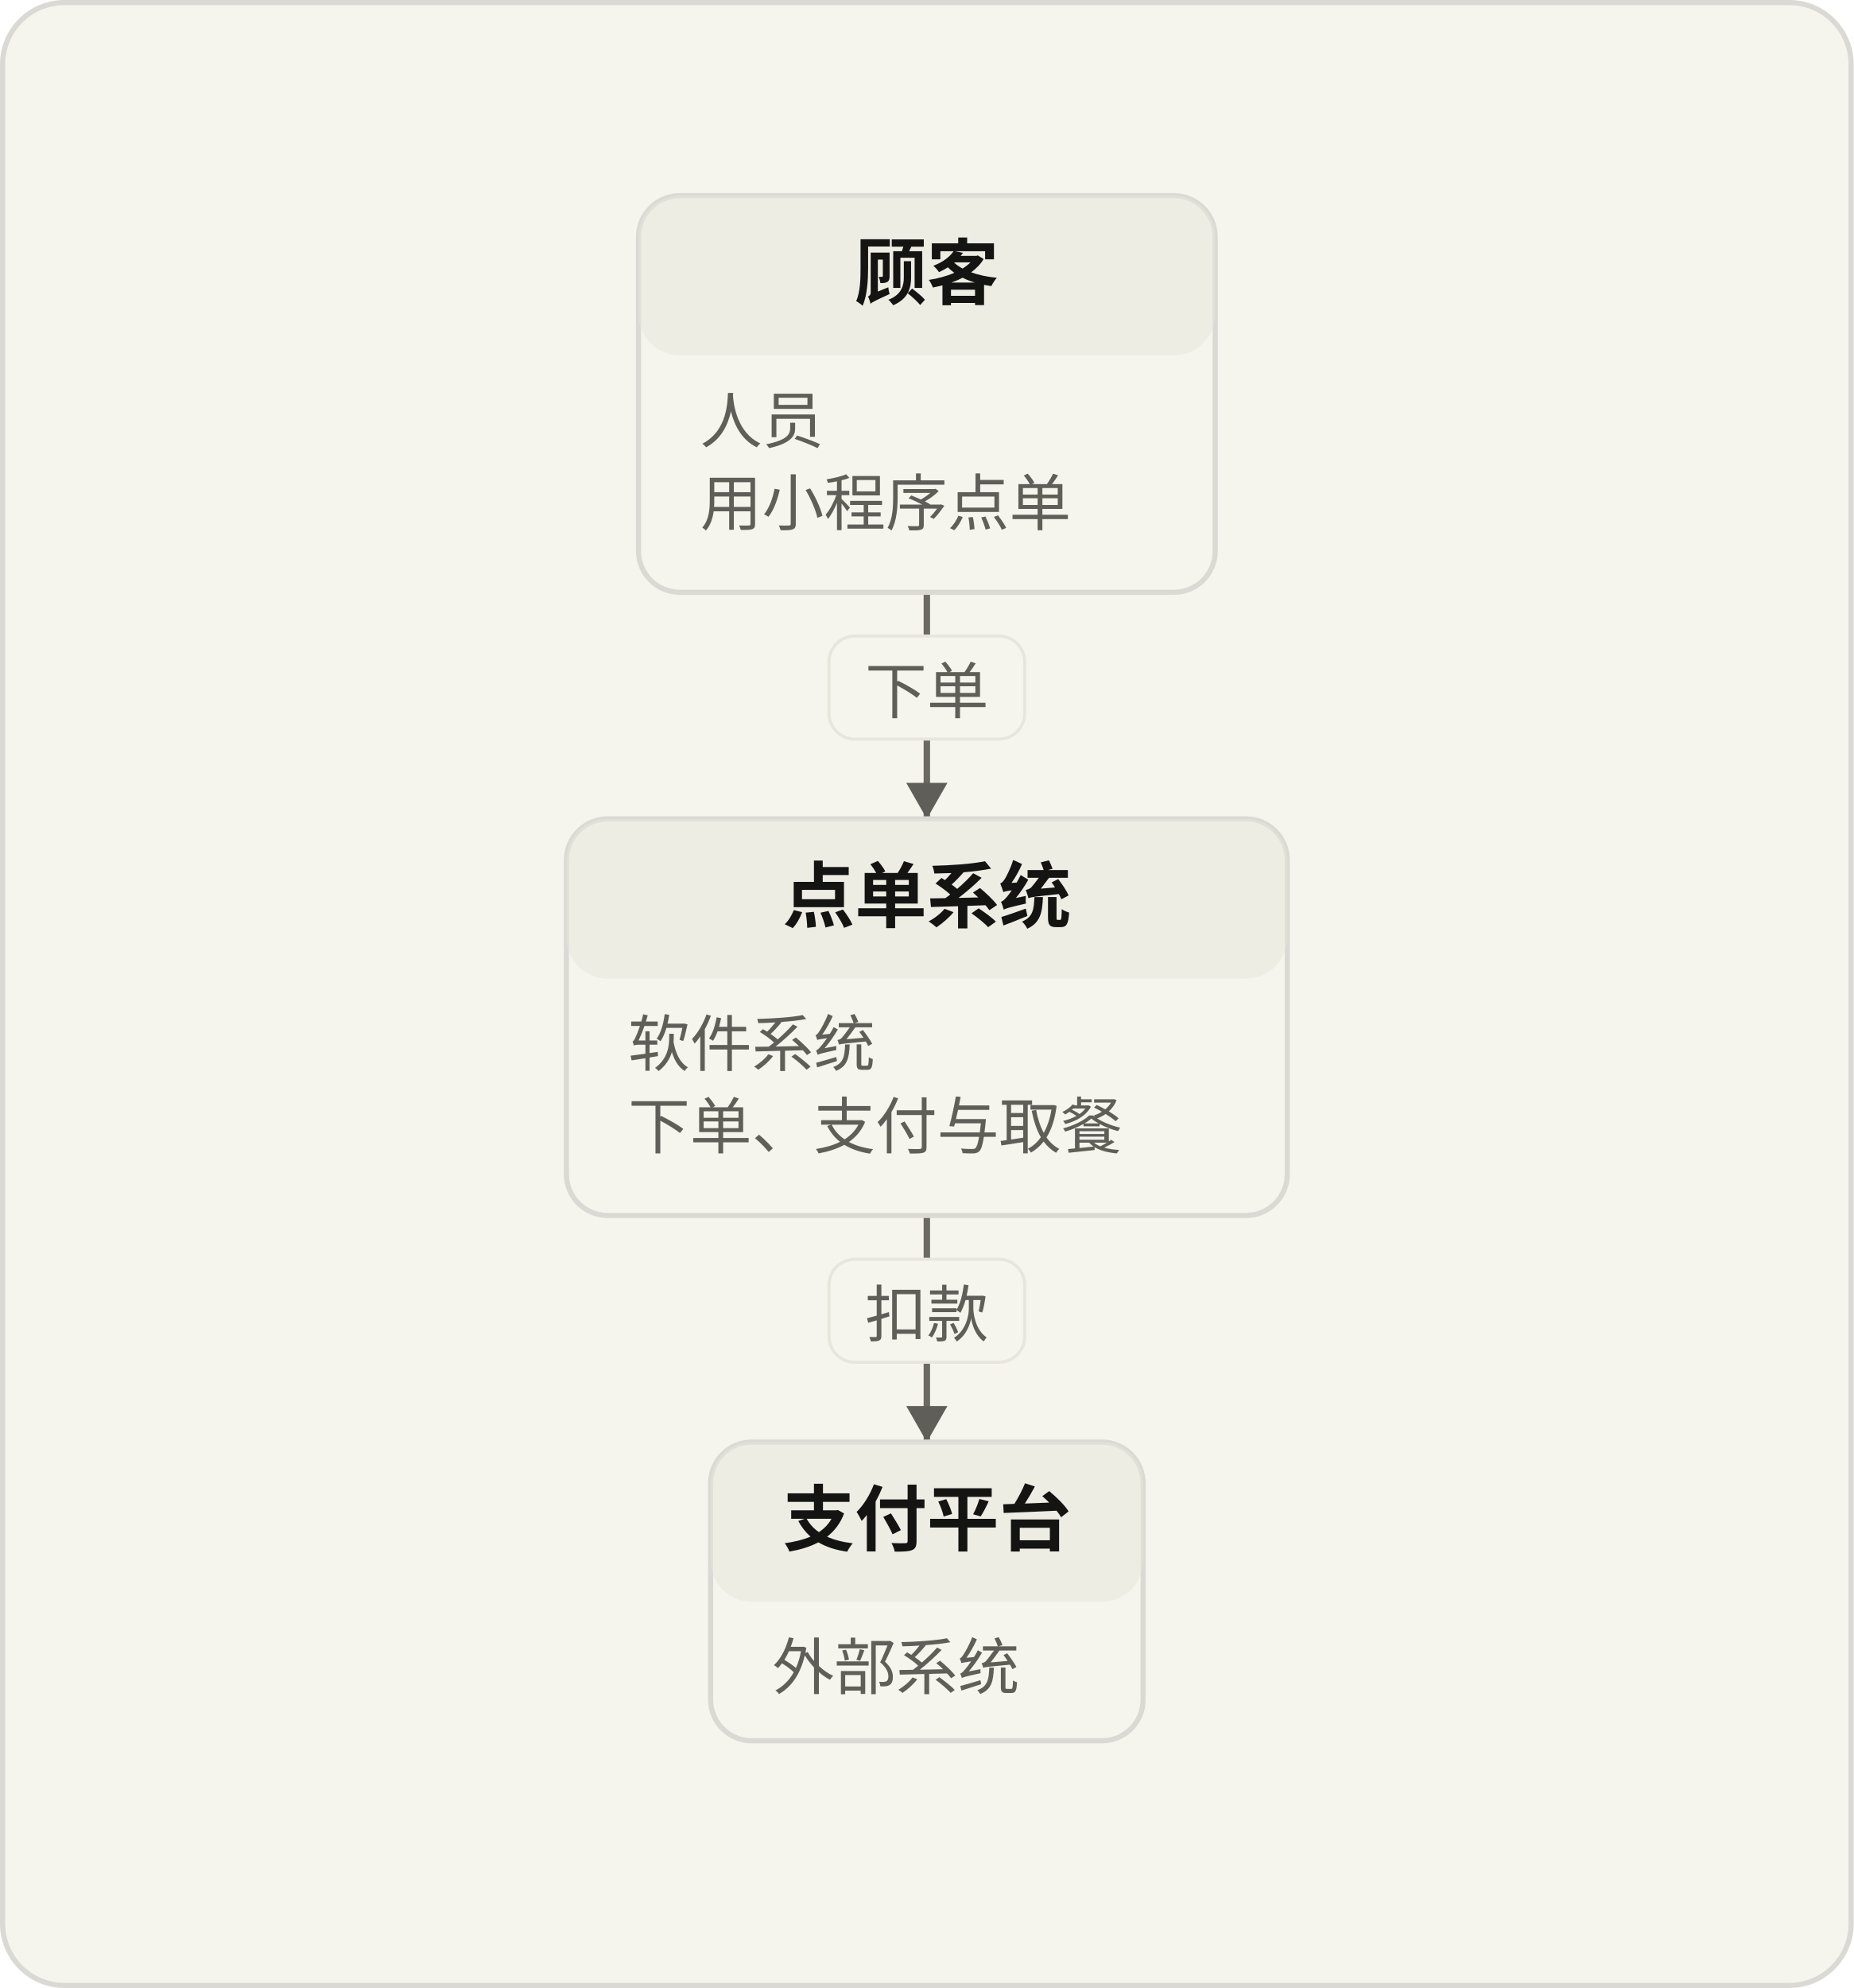
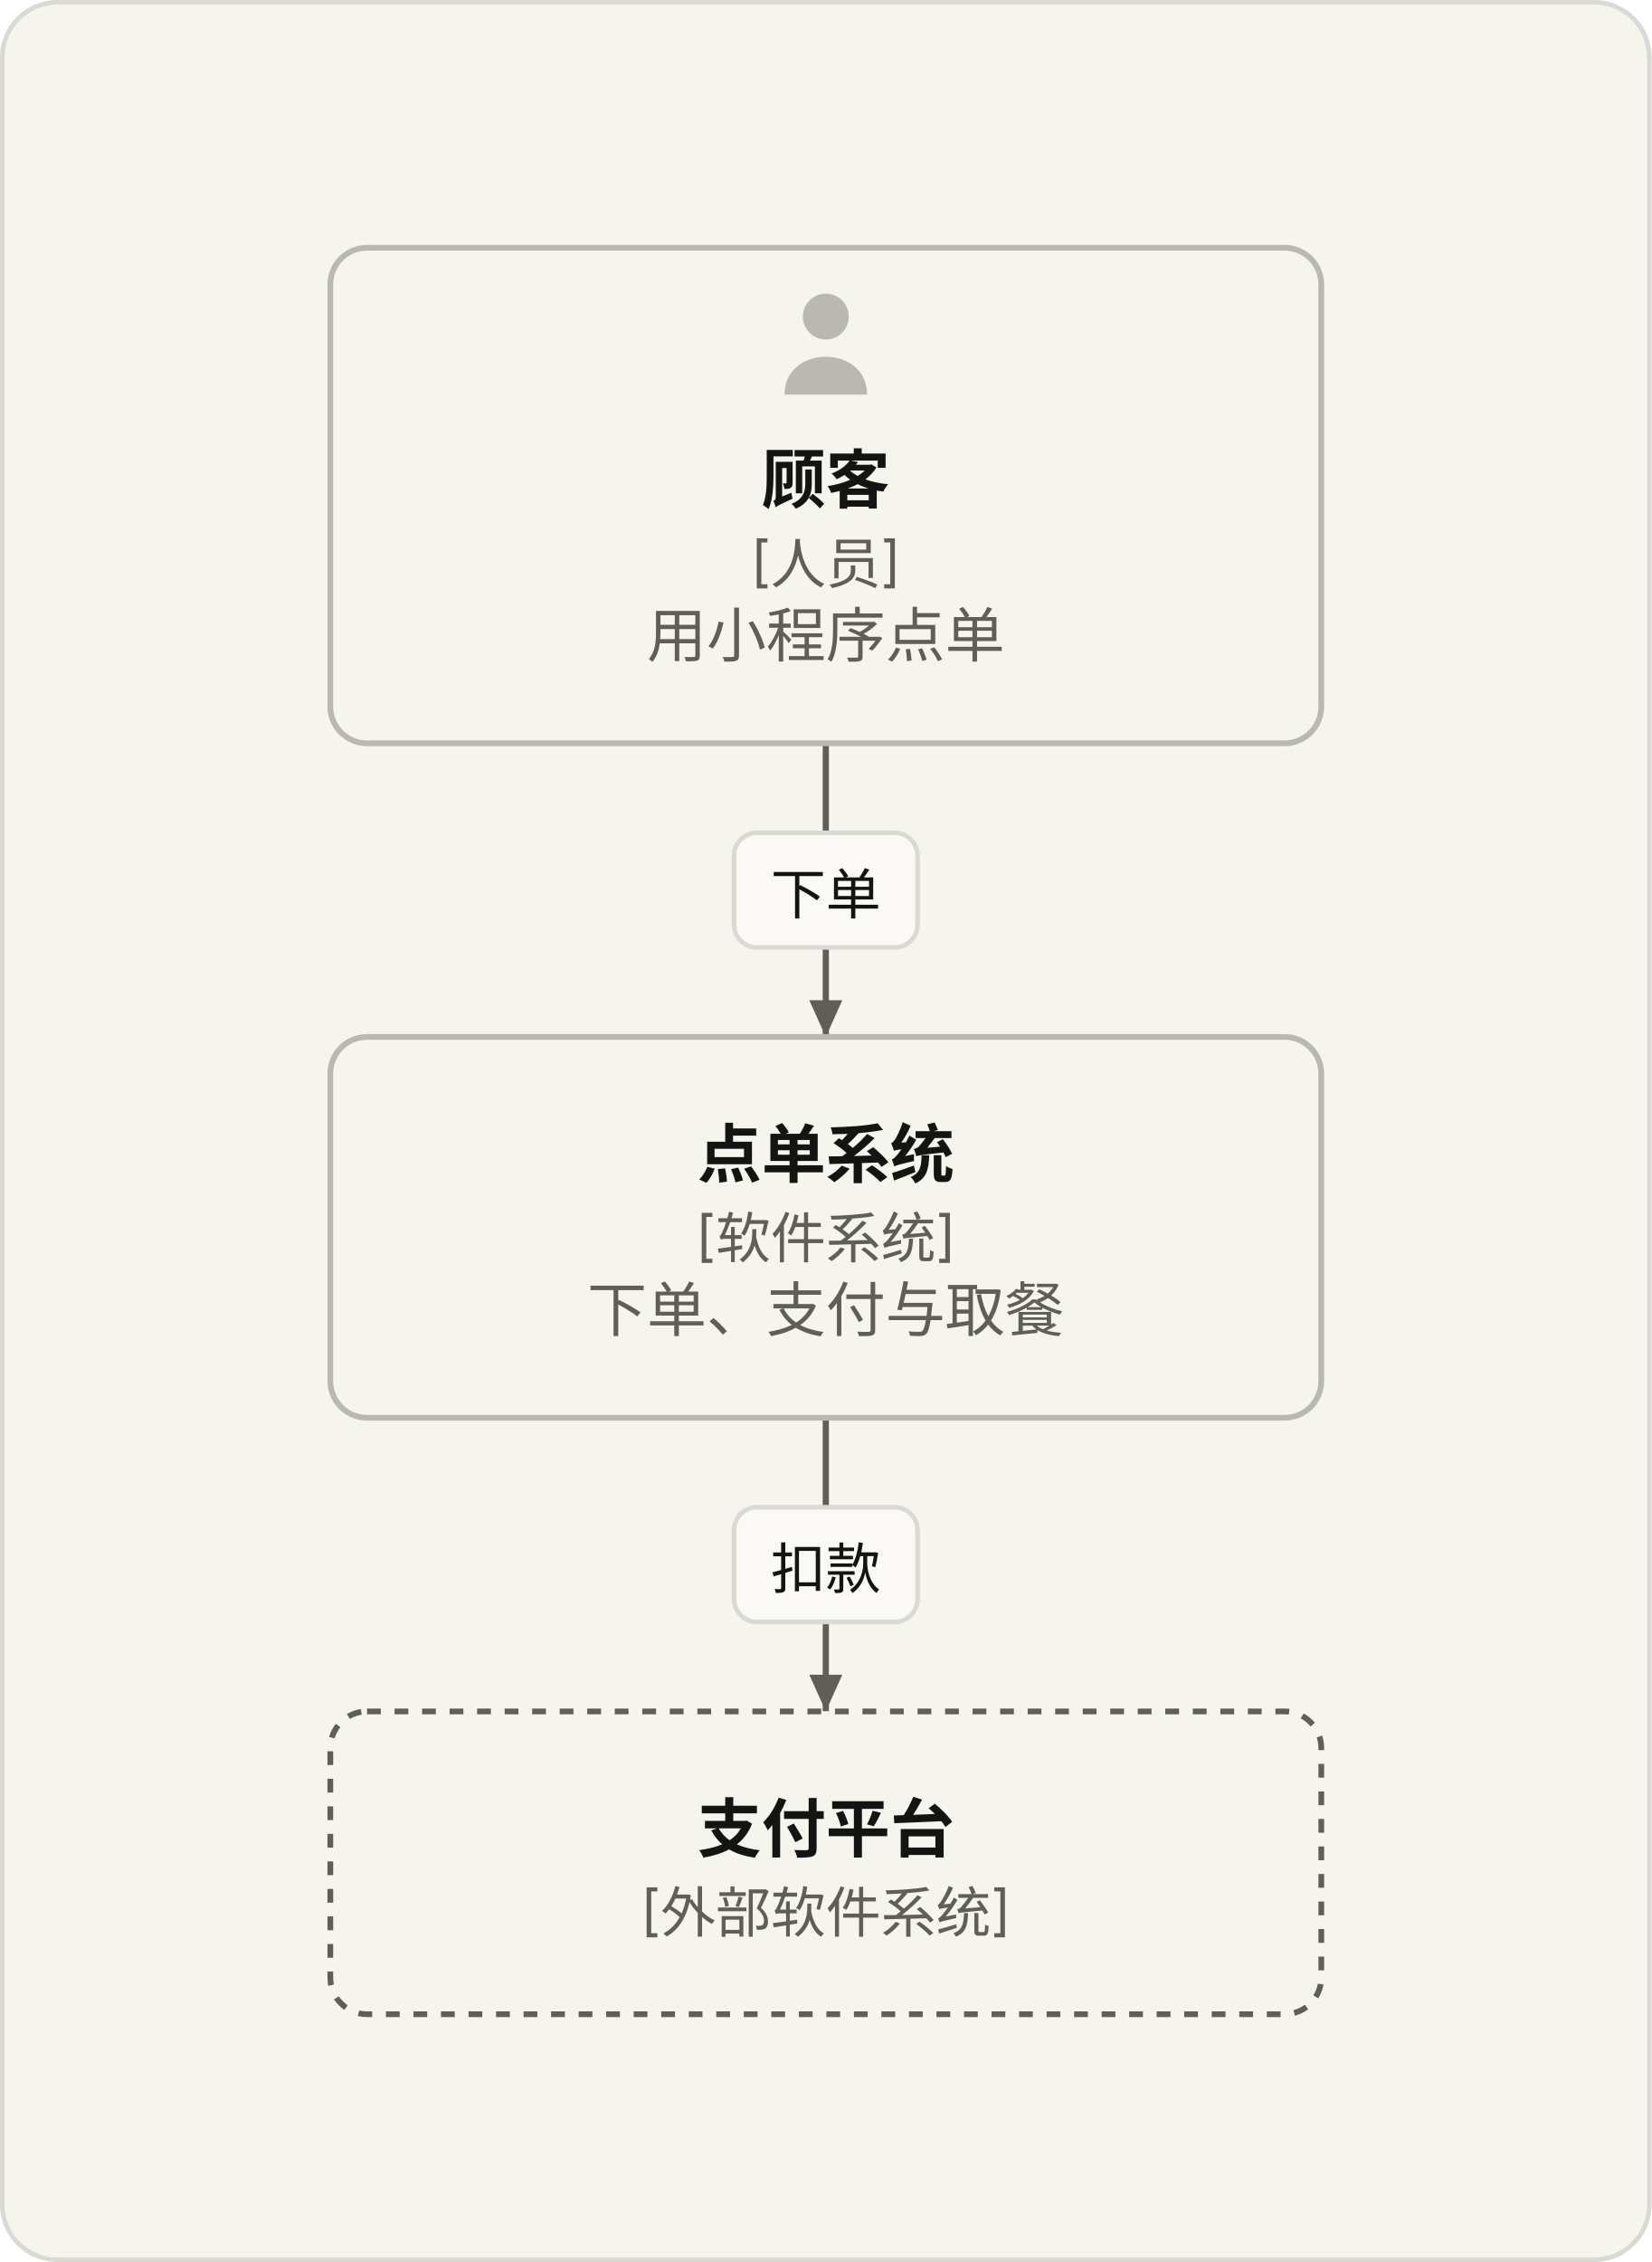
- <svg xmlns="http://www.w3.org/2000/svg" width="360" height="386" viewBox="0 0 360 386" font-family="system-ui, -apple-system, BlinkMacSystemFont, &quot;Segoe UI&quot;, &quot;Noto Sans SC&quot;, &quot;Microsoft YaHei&quot;, sans-serif" role="img" lang="zh-CN">
-   <rect x="0.5" y="0.5" width="359" height="385" rx="12" fill="#f5f4ed" stroke="#dad9d4" />
-   <g transform="translate(11 22)">
-     <svg width="338" height="342" viewBox="0 0 338 342" font-family="system-ui, -apple-system, BlinkMacSystemFont, &quot;Segoe UI&quot;, &quot;Noto Sans SC&quot;, &quot;Microsoft YaHei&quot;, sans-serif" role="img" aria-labelledby="g-diagram-C4Context-title">
-       <g transform="translate(83 0)">
-         <path d="M86 93 C86 107.667 86 122.333 86 137" fill="none" stroke="#6b6961" stroke-width="1.25" data-kc-kind="edge" data-kc-edge="0" data-kc-source="guest" data-kc-target="order" data-kc-type="Rel" data-kc-startPort="undefined" data-kc-endPort="undefined" data-kc-direction="right" />
-         <polygon points="86,137 82,130 90,130" fill="#5f5e58" data-kc-kind="relation-marker" data-kc-edge="0" data-kc-marker="arrow" />
-         <rect x="67" y="101.5" width="38" height="20" rx="5" fill="#f5f4ed" stroke="#e8e6dc" stroke-width="0.6" />
-         <text x="86" y="116.5" text-anchor="middle" font-size="12" font-weight="400" fill="#5f5e58" data-kc-kind="edge-label" data-kc-edge="0">下单</text>
-         <path d="M86 214 C86 228.667 86 243.333 86 258" fill="none" stroke="#6b6961" stroke-width="1.25" data-kc-kind="edge" data-kc-edge="1" data-kc-source="order" data-kc-target="pay" data-kc-type="Rel" data-kc-startPort="undefined" data-kc-endPort="undefined" data-kc-direction="right" />
-         <polygon points="86,258 82,251 90,251" fill="#5f5e58" data-kc-kind="relation-marker" data-kc-edge="1" data-kc-marker="arrow" />
-         <rect x="67" y="222.5" width="38" height="20" rx="5" fill="#f5f4ed" stroke="#e8e6dc" stroke-width="0.6" />
-         <text x="86" y="237.5" text-anchor="middle" font-size="12" font-weight="400" fill="#5f5e58" data-kc-kind="edge-label" data-kc-edge="1">扣款</text>
-         <rect x="30" y="16" width="112" height="77" rx="8" fill="#f5f4ed" stroke="#dad9d4" stroke-width="1" data-kc-kind="node" data-kc-node="guest" data-kc-type="Person" />
-         <rect x="30" y="16" width="112" height="31" rx="8" fill="#e8e6dc" fill-opacity="0.5" stroke="none" data-kc-kind="node-header" data-kc-node="guest" />
-         <text x="86" y="36" text-anchor="middle" font-size="14" font-weight="600" fill="#141413" data-kc-kind="node-label" data-kc-node="guest">顾客</text>
-         <text x="42" y="64" text-anchor="start" font-size="12" font-weight="400" fill="#5f5e58" data-kc-kind="node-detail" data-kc-node="guest">人员</text>
-         <text x="42" y="80" text-anchor="start" font-size="12" font-weight="400" fill="#5f5e58" data-kc-kind="node-detail" data-kc-node="guest">用小程序点单</text>
-         <rect x="16" y="137" width="140" height="77" rx="8" fill="#f5f4ed" stroke="#dad9d4" stroke-width="1" data-kc-kind="node" data-kc-node="order" data-kc-type="System" />
-         <rect x="16" y="137" width="140" height="31" rx="8" fill="#e8e6dc" fill-opacity="0.5" stroke="none" data-kc-kind="node-header" data-kc-node="order" />
-         <text x="86" y="157" text-anchor="middle" font-size="14" font-weight="600" fill="#141413" data-kc-kind="node-label" data-kc-node="order">点单系统</text>
-         <text x="28" y="185" text-anchor="start" font-size="12" font-weight="400" fill="#5f5e58" data-kc-kind="node-detail" data-kc-node="order">软件系统</text>
-         <text x="28" y="201" text-anchor="start" font-size="12" font-weight="400" fill="#5f5e58" data-kc-kind="node-detail" data-kc-node="order">下单、支付与取餐</text>
-         <rect x="44" y="258" width="84" height="58" rx="8" fill="#f5f4ed" stroke="#dad9d4" stroke-width="1" data-kc-kind="node" data-kc-node="pay" data-kc-type="System_Ext" />
-         <rect x="44" y="258" width="84" height="31" rx="8" fill="#e8e6dc" fill-opacity="0.5" stroke="none" data-kc-kind="node-header" data-kc-node="pay" />
-         <text x="86" y="278" text-anchor="middle" font-size="14" font-weight="600" fill="#141413" data-kc-kind="node-label" data-kc-node="pay">支付平台</text>
-         <text x="56" y="306" text-anchor="start" font-size="12" font-weight="400" fill="#5f5e58" data-kc-kind="node-detail" data-kc-node="pay">外部系统</text>
+ <svg xmlns="http://www.w3.org/2000/svg" width="360" height="493" viewBox="0 0 360 493" font-family="system-ui, -apple-system, BlinkMacSystemFont, &quot;Segoe UI&quot;, &quot;Noto Sans SC&quot;, &quot;Microsoft YaHei&quot;, sans-serif" role="img" lang="zh-CN">
+   <rect x="0.5" y="0.5" width="359" height="492" rx="12" fill="#f5f4ed" stroke="#dad9d4" />
+   <g transform="translate(11 16)">
+     <svg width="338" height="461" viewBox="0 0 338 461" font-family="system-ui, -apple-system, BlinkMacSystemFont, &quot;Segoe UI&quot;, &quot;Noto Sans SC&quot;, &quot;Microsoft YaHei&quot;, sans-serif" role="img" aria-labelledby="g-diagram-C4Context-title">
+       <polyline points="169,146 169,210" fill="none" stroke="#5f5e58" stroke-width="1.35" stroke-linejoin="round" data-kc-kind="edge" data-kc-from="guest" data-kc-to="order" />
+       <polygon points="169,210 165.4,202 172.6,202" fill="#5f5e58" data-kc-kind="relation-marker" data-kc-from="guest" data-kc-to="order" data-kc-end="end" />
+       <polyline points="169,293 169,357" fill="none" stroke="#5f5e58" stroke-width="1.35" stroke-linejoin="round" data-kc-kind="edge" data-kc-from="order" data-kc-to="pay" />
+       <polygon points="169,357 165.4,349 172.6,349" fill="#5f5e58" data-kc-kind="relation-marker" data-kc-from="order" data-kc-to="pay" data-kc-end="end" />
+       <rect x="61" y="38" width="216" height="108" rx="8" fill="#f5f4ed" stroke="#b9b8b3" stroke-width="1.25" data-kc-kind="node" data-kc-id="guest" />
+       <circle cx="169" cy="53" r="5" fill="#b9b8b3" />
+       <path d="M160 70 C160 59 178 59 178 70 Z" fill="#b9b8b3" />
+       <text x="169" y="87.5" dominant-baseline="central" text-anchor="middle" font-size="14" font-weight="600" fill="#141413">顾客</text>
+       <text x="169" y="104.5" dominant-baseline="central" text-anchor="middle" font-size="12" font-weight="400" fill="#5f5e58">[人员]</text>
+       <text x="169" y="121.5" dominant-baseline="central" text-anchor="middle" font-size="13" font-weight="400" fill="#5f5e58">用小程序点单</text>
+       <rect x="61" y="210" width="216" height="83" rx="8" fill="#f5f4ed" stroke="#b9b8b3" stroke-width="1.25" data-kc-kind="node" data-kc-id="order" />
+       <text x="169" y="234.5" dominant-baseline="central" text-anchor="middle" font-size="14" font-weight="600" fill="#141413">点单系统</text>
+       <text x="169" y="251.5" dominant-baseline="central" text-anchor="middle" font-size="12" font-weight="400" fill="#5f5e58">[软件系统]</text>
+       <text x="169" y="268.5" dominant-baseline="central" text-anchor="middle" font-size="13" font-weight="400" fill="#5f5e58">下单、支付与取餐</text>
+       <rect x="61" y="357" width="216" height="66" rx="8" fill="#f5f4ed" stroke="#5f5e58" stroke-width="1.25" stroke-dasharray="3 3" data-kc-kind="node" data-kc-id="pay" />
+       <text x="169" y="381.5" dominant-baseline="central" text-anchor="middle" font-size="14" font-weight="600" fill="#141413">支付平台</text>
+       <text x="169" y="398.5" dominant-baseline="central" text-anchor="middle" font-size="12" font-weight="400" fill="#5f5e58">[外部软件系统]</text>
+       <g data-kc-kind="edge-label-group" data-kc-from="guest" data-kc-to="order">
+         <rect x="149" y="165.5" width="40" height="25" fill="#faf9f5" stroke="#dad9d4" rx="5" />
+         <text x="169" y="178" dominant-baseline="central" text-anchor="middle" font-size="12" font-weight="400" fill="#141413">下单</text>
+       </g>
+       <g data-kc-kind="edge-label-group" data-kc-from="order" data-kc-to="pay">
+         <rect x="149" y="312.5" width="40" height="25" fill="#faf9f5" stroke="#dad9d4" rx="5" />
+         <text x="169" y="325" dominant-baseline="central" text-anchor="middle" font-size="12" font-weight="400" fill="#141413">扣款</text>
      </g>
    </svg>
  </g>
</svg>
